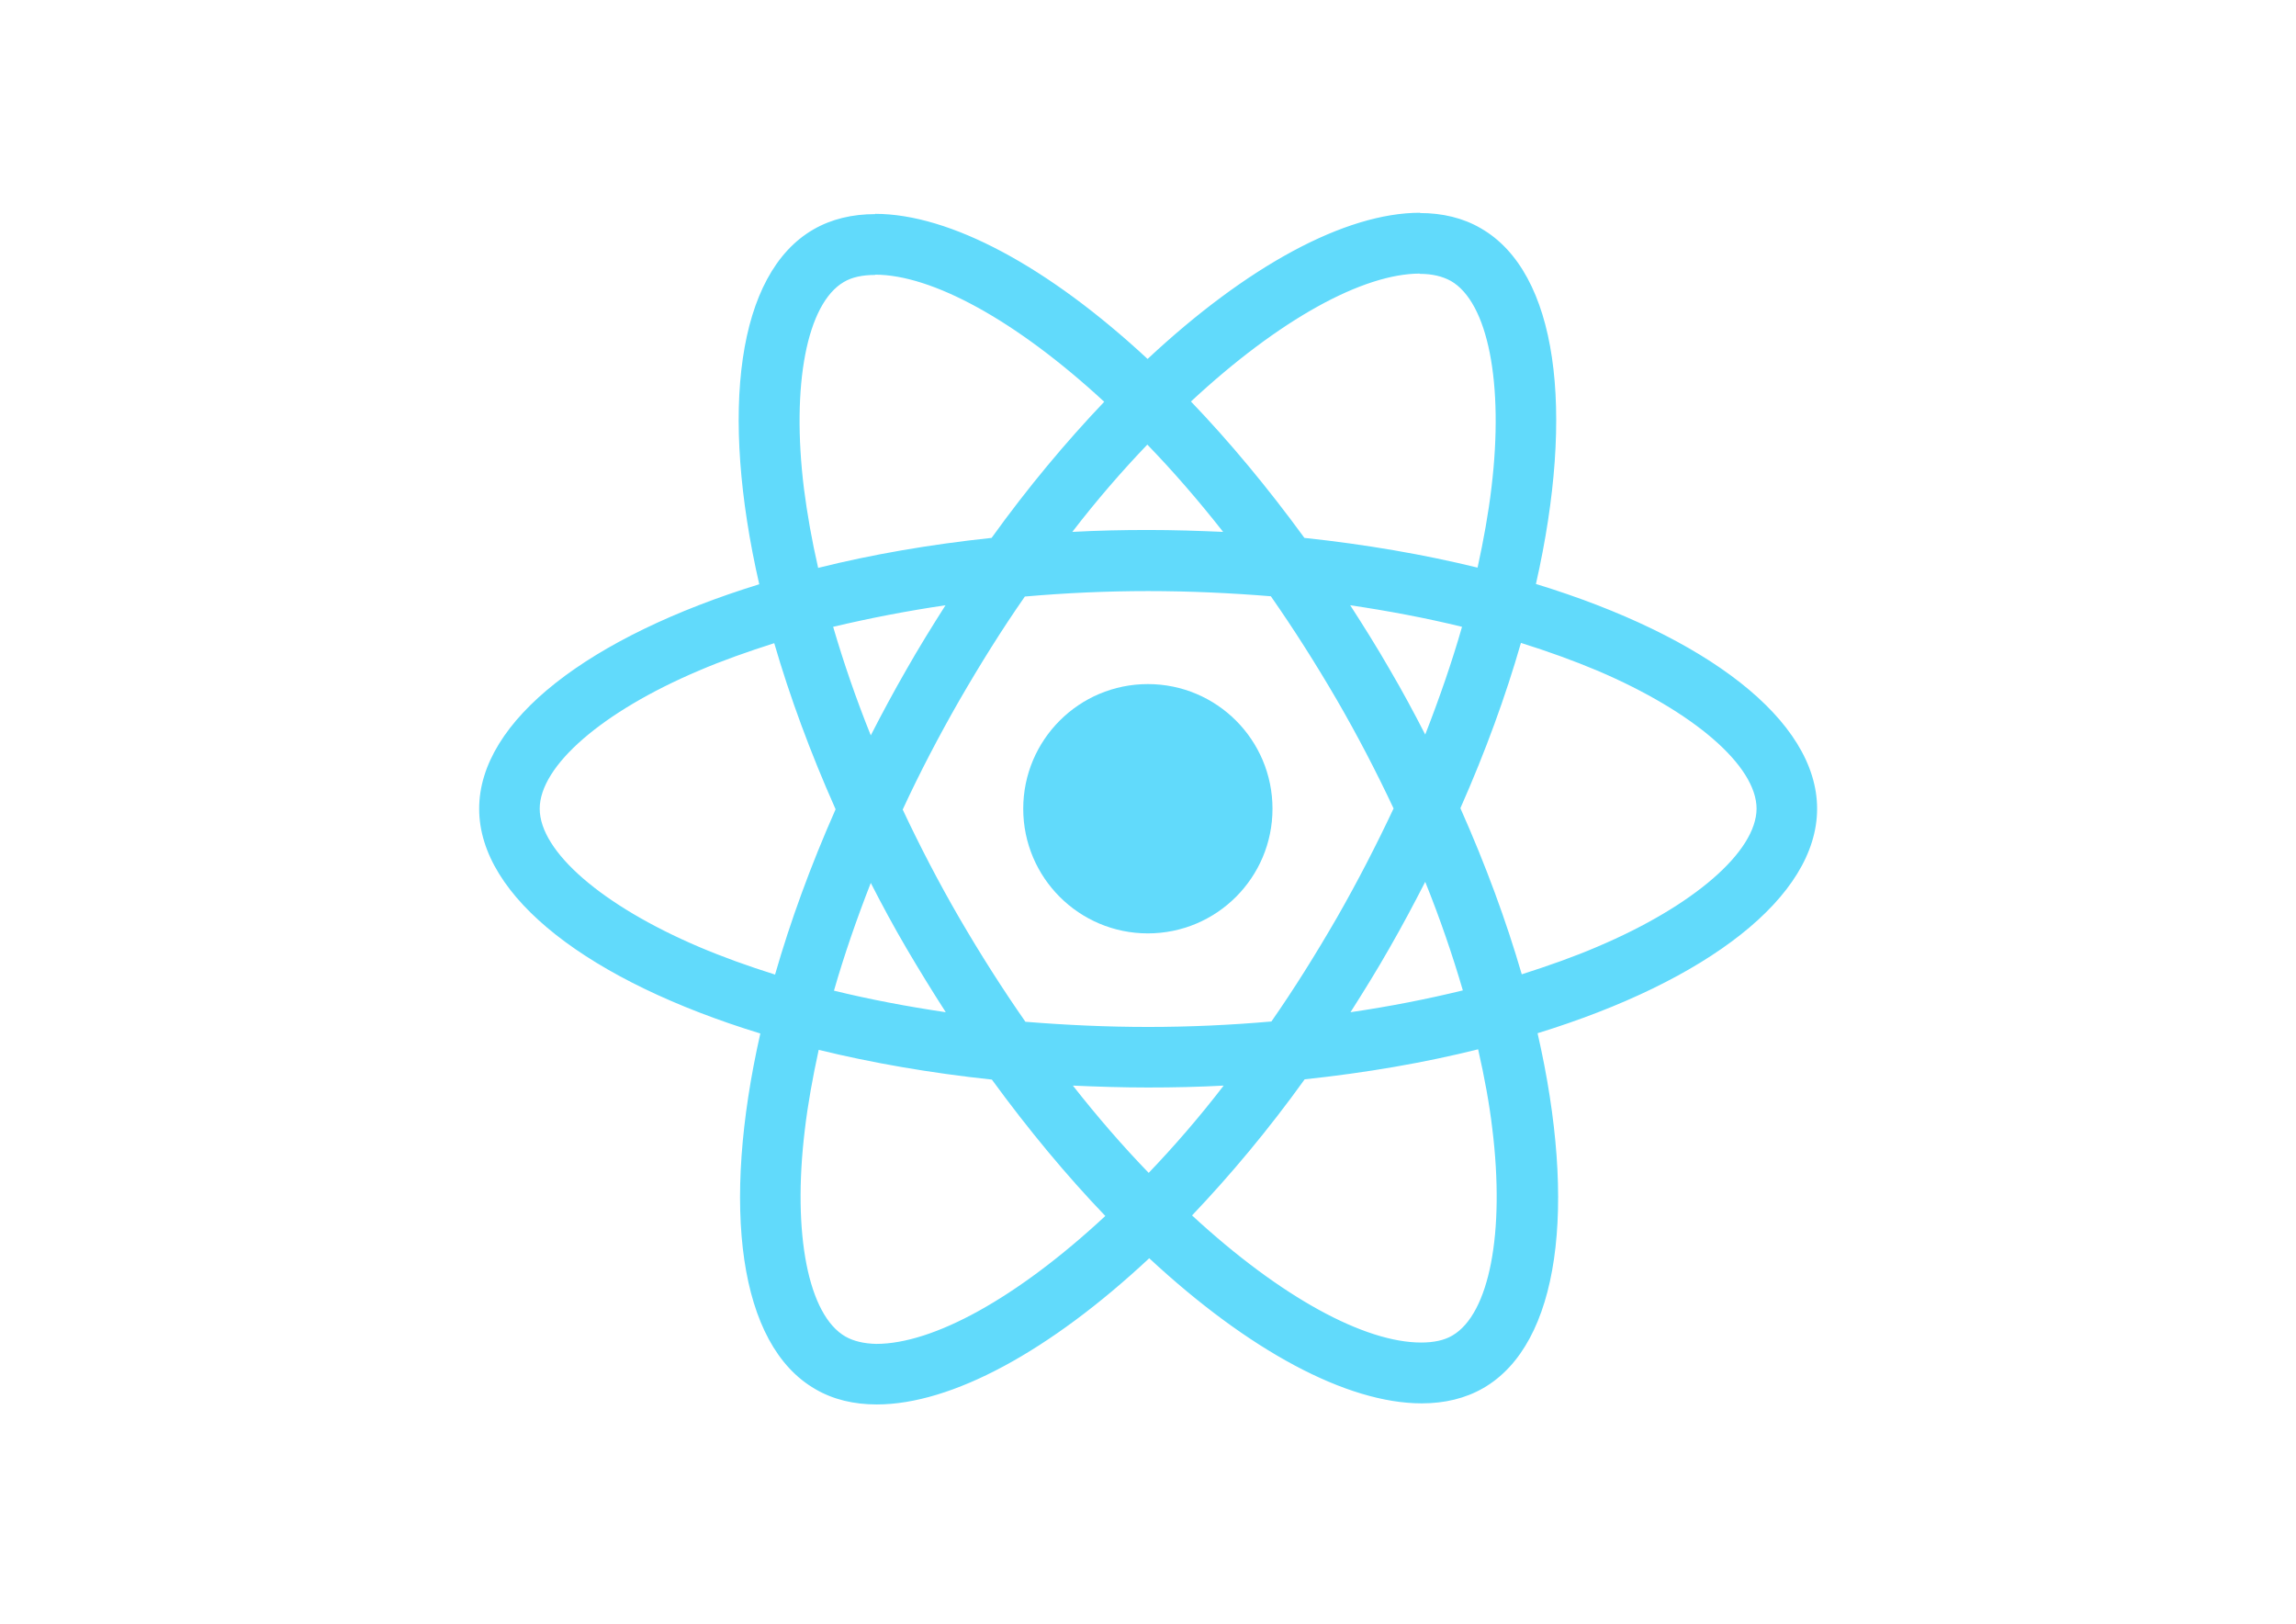
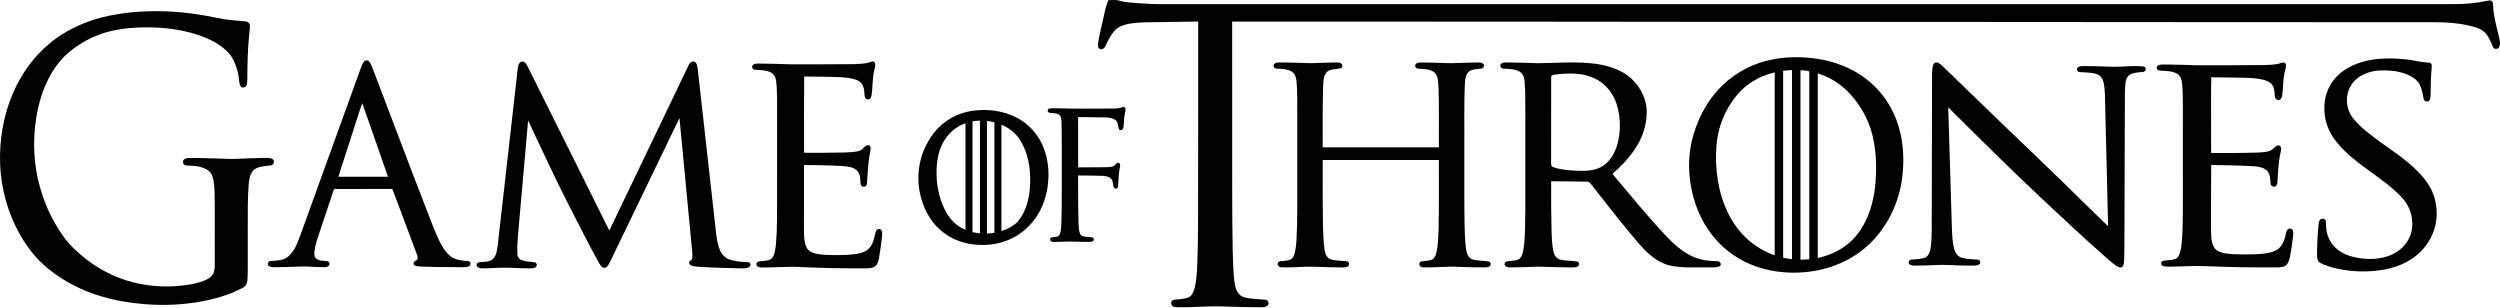
- <svg xmlns="http://www.w3.org/2000/svg" viewBox="0 0 841.9 595.3">
-   <g fill="#61DAFB">
-     <path d="M666.3 296.5c0-32.5-40.7-63.3-103.1-82.4 14.4-63.6 8-114.2-20.2-130.4-6.5-3.8-14.1-5.6-22.4-5.6v22.3c4.6 0 8.3.9 11.4 2.6 13.6 7.8 19.5 37.5 14.9 75.7-1.1 9.4-2.9 19.3-5.1 29.4-19.6-4.8-41-8.5-63.5-10.9-13.5-18.5-27.5-35.3-41.6-50 32.6-30.3 63.2-46.9 84-46.9V78c-27.5 0-63.5 19.6-99.9 53.6-36.4-33.8-72.4-53.2-99.9-53.2v22.3c20.7 0 51.4 16.5 84 46.6-14 14.7-28 31.4-41.3 49.9-22.6 2.4-44 6.1-63.6 11-2.3-10-4-19.7-5.2-29-4.7-38.2 1.1-67.9 14.6-75.8 3-1.8 6.9-2.6 11.5-2.6V78.5c-8.4 0-16 1.8-22.6 5.6-28.1 16.2-34.4 66.7-19.9 130.1-62.2 19.2-102.7 49.9-102.7 82.3 0 32.5 40.7 63.3 103.1 82.4-14.4 63.6-8 114.2 20.2 130.4 6.5 3.8 14.1 5.6 22.5 5.6 27.5 0 63.5-19.6 99.9-53.6 36.4 33.8 72.4 53.2 99.9 53.2 8.4 0 16-1.8 22.6-5.6 28.1-16.2 34.4-66.7 19.9-130.1 62-19.1 102.5-49.9 102.5-82.3zm-130.2-66.7c-3.7 12.9-8.3 26.2-13.5 39.5-4.1-8-8.4-16-13.1-24-4.6-8-9.5-15.8-14.4-23.4 14.2 2.1 27.9 4.7 41 7.9zm-45.8 106.5c-7.8 13.5-15.8 26.3-24.1 38.2-14.9 1.3-30 2-45.2 2-15.1 0-30.2-.7-45-1.9-8.3-11.9-16.4-24.6-24.2-38-7.6-13.1-14.5-26.4-20.8-39.8 6.2-13.4 13.2-26.8 20.7-39.9 7.8-13.5 15.8-26.3 24.1-38.2 14.9-1.3 30-2 45.2-2 15.1 0 30.2.7 45 1.9 8.3 11.9 16.4 24.6 24.2 38 7.6 13.1 14.5 26.4 20.8 39.8-6.3 13.4-13.2 26.8-20.7 39.9zm32.3-13c5.4 13.4 10 26.8 13.8 39.8-13.1 3.2-26.9 5.9-41.2 8 4.9-7.7 9.8-15.6 14.4-23.7 4.6-8 8.9-16.1 13-24.1zM421.2 430c-9.3-9.6-18.6-20.3-27.8-32 9 .4 18.2.7 27.5.7 9.4 0 18.7-.2 27.8-.7-9 11.7-18.3 22.4-27.5 32zm-74.4-58.9c-14.2-2.1-27.9-4.7-41-7.9 3.7-12.9 8.3-26.2 13.5-39.5 4.1 8 8.4 16 13.1 24 4.7 8 9.5 15.8 14.4 23.4zM420.7 163c9.3 9.6 18.6 20.3 27.8 32-9-.4-18.2-.7-27.5-.7-9.4 0-18.7.2-27.8.7 9-11.7 18.3-22.4 27.5-32zm-74 58.9c-4.9 7.7-9.8 15.6-14.4 23.7-4.6 8-8.9 16-13 24-5.4-13.4-10-26.8-13.8-39.8 13.1-3.1 26.9-5.8 41.2-7.9zm-90.5 125.2c-35.4-15.1-58.3-34.9-58.3-50.6 0-15.7 22.9-35.6 58.3-50.6 8.6-3.7 18-7 27.7-10.1 5.7 19.6 13.2 40 22.5 60.9-9.2 20.8-16.6 41.1-22.2 60.6-9.9-3.1-19.3-6.5-28-10.2zM310 490c-13.6-7.8-19.5-37.5-14.9-75.7 1.1-9.4 2.9-19.3 5.1-29.4 19.6 4.8 41 8.5 63.5 10.9 13.5 18.5 27.5 35.3 41.6 50-32.6 30.3-63.2 46.9-84 46.9-4.5-.1-8.3-1-11.3-2.7zm237.2-76.2c4.7 38.2-1.1 67.9-14.6 75.8-3 1.8-6.9 2.6-11.5 2.6-20.7 0-51.4-16.5-84-46.6 14-14.7 28-31.4 41.3-49.9 22.6-2.4 44-6.1 63.6-11 2.3 10.1 4.1 19.8 5.2 29.1zm38.5-66.7c-8.6 3.7-18 7-27.7 10.1-5.7-19.6-13.2-40-22.5-60.9 9.2-20.8 16.6-41.1 22.2-60.6 9.9 3.1 19.3 6.5 28.1 10.2 35.4 15.1 58.3 34.9 58.3 50.6-.1 15.7-23 35.6-58.4 50.6zM320.8 78.4z" />
-     <circle cx="420.9" cy="296.5" r="45.7" />
-     <path d="M520.5 78.1z" />
+ <svg xmlns="http://www.w3.org/2000/svg" version="1.1" id="Layer_1" x="0px" y="0px" width="1000px" height="122.919px" viewBox="0 0 1000 122.919" enable-background="new 0 0 1000 122.919" xml:space="preserve">
+   <g>
+     <path fill-rule="evenodd" clip-rule="evenodd" fill="#010101" d="M443.317,0.063c1.592,0.001,3.253-0.266,4.786,0.292   c2.096,0.616,4.303,0.649,6.468,0.867c3.774,0.295,7.559,0.497,11.348,0.422c172.407,0.003,342.643,0,515.053,0.003   c4.599,0.049,9.214-0.321,13.72-1.287c0.613-0.078,1.306-0.354,1.923-0.034c0.938,0.885,0.532,2.314,0.729,3.454   c0.525,4.778,1.566,7.743,2.556,12.434c0.163,0.968,0.197,2.092-0.447,2.91c-0.638,0.727-1.95,0.521-2.289-0.39   c-2.315-5.68-3.591-6.935-8.175-8.162c-5.829-1.56-11.916-1.743-17.914-1.692c-32.966,0.029-65.932-0.051-98.897-0.038   c-31.321-0.053-62.643-0.017-93.964-0.068c-33.942,0.015-67.881-0.071-101.82-0.037c-23.177-0.098-46.356,0.022-69.529-0.073   c-37.998,0.023-75.999-0.063-113.996-0.036c0.015,16.23-0.008,32.462,0.003,48.69c0.022,14.689-0.064,28.873,0.224,43.56   c0.149,4.34,0.139,8.711,0.875,13.007c0.357,2.082,1.426,4.36,3.637,5.012c2.802,0.753,5.742,0.712,8.613,1.004   c0.986,0.074,1.557,1.346,0.963,2.122c-0.624,0.824-1.777,0.852-2.72,0.889c-4.847-0.014-9.699-0.129-14.55-0.306   c-6.483-0.369-12.968,0.495-19.457,0.278c-0.807-0.047-1.811-0.399-1.939-1.309c-0.248-0.834,0.456-1.683,1.317-1.688   c1.785-0.136,3.591-0.325,5.317-0.827c1.404-0.458,2.088-1.893,2.497-3.188c0.963-3.282,1.114-6.714,1.256-10.108   c0.256-6.809,0.307-13.126,0.329-19.935c0.074-25.738,0.015-51.475,0.032-77.208c-7.599,0.115-13.024,0.181-20.622,0.3   c-3.27,0.104-6.629,0.196-9.731,1.333c-1.527,0.554-2.871,1.564-3.794,2.89c-1.156,1.629-2.121,3.384-2.913,5.21   c-0.317,0.839-1.224,1.618-2.163,1.289c-0.917-0.351-0.919-1.492-0.822-2.299c0.476-3.106,1.241-6.159,1.922-9.225   C441.802,5.417,442.22,2.64,443.317,0.063L443.317,0.063z" />
+     <path fill-rule="evenodd" clip-rule="evenodd" fill="#010101" d="M54.073,4.8c8.57-0.675,17.207-0.322,25.696,1.066   c4.3,0.605,8.508,1.795,12.839,2.18c1.692,0.2,3.388,0.307,5.086,0.429c0.853,0.075,1.894,0.38,2.19,1.326   c0.165,0.933-0.008,1.882-0.091,2.813c-0.723,6.398-0.829,12.852-0.861,19.287c-0.041,0.829-0.036,1.739-0.483,2.465   c-0.512,0.797-1.924,0.915-2.323-0.053c-0.582-1.277-0.442-2.748-0.741-4.103c-0.687-3.618-2.011-7.333-4.73-9.851   c-3.154-3.016-7.141-4.899-11.168-6.313c-8.136-2.747-16.802-3.406-25.306-2.987c-3.792,0.163-7.56,0.764-11.235,1.721   c-5.848,1.614-11.304,4.634-15.956,8.62c-6.328,5.676-9.995,13.884-11.836,22.198c-1.98,9.269-2.055,19.007,0.066,28.254   c1.889,8.213,5.325,16.076,10.237,22.834c2.593,3.632,5.936,6.612,9.413,9.305c4.727,3.581,10.019,6.368,15.619,8.151   c6.287,1.98,12.916,2.729,19.472,2.347c4.004-0.346,8.076-0.76,11.851-2.275c1.153-0.539,2.38-1.115,3.155-2.193   c0.792-1.14,0.931-2.591,0.934-3.954c-0.003-8.545,0-17.097-0.003-25.642c-0.048-2.686-0.027-5.388-0.453-8.047   c-0.261-1.56-0.781-3.234-2.118-4.16c-2.431-1.726-5.478-1.927-8.334-2.001c-0.846,0.048-1.906-0.507-1.777-1.521   c0.023-1.066,1.187-1.48,2.057-1.488c4.002-0.088,8.006,0.088,12.007,0.205c2.313,0.041,4.625,0.278,6.941,0.134   c3.995-0.177,7.989-0.326,11.985-0.396c0.856,0.007,1.75-0.018,2.558,0.321c0.863,0.357,1.124,1.751,0.346,2.334   c-0.749,0.594-1.763,0.384-2.638,0.546c-1.792,0.258-3.808,0.438-5.161,1.835c-1.397,1.488-1.645,3.665-1.853,5.632   c-0.415,5.778-0.344,11.57-0.354,17.361c0,5.425-0.003,10.845,0,16.27c-0.027,1.604,0.019,3.218-0.178,4.814   c-0.124,0.773-0.297,1.614-0.887,2.163c-0.744,0.696-1.694,1.079-2.592,1.513c-3.006,1.513-6.212,2.55-9.438,3.438   c-12.477,3.238-25.613,3.285-38.239,0.949c-10.466-1.997-20.648-6.279-28.951-13.251c-4.486-3.669-8.097-8.386-10.966-13.479   c-4.708-8.43-7.424-18.039-7.801-27.769c-0.379-9.845,1.314-19.824,5.246-28.822c3.26-7.465,8.098-14.24,14.269-19.408   C27.577,10.848,37.61,7.028,47.778,5.556C49.858,5.156,51.971,5.029,54.073,4.8L54.073,4.8z" />
+     <path fill-rule="evenodd" clip-rule="evenodd" fill="#010101" d="M715.363,22.968c-3.123,0.167-6.226,0.683-9.247,1.477   c-7.154,1.884-13.736,5.879-18.737,11.325c-5.297,5.767-8.864,13.016-10.647,20.613c-1.97,8.409-1.244,17.354,1.557,25.488   c2.444,7.104,6.774,13.615,12.635,18.355c5.648,4.564,12.609,7.365,19.781,8.369c11.55,1.613,23.817-0.842,33.288-7.819   c9.396-6.925,15.348-17.962,16.859-29.454c1.034-7.882,0.495-16.106-2.37-23.567c-1.813-4.725-4.581-9.094-8.121-12.716   c-3.729-3.813-8.294-6.78-13.241-8.76C730.243,23.522,722.735,22.573,715.363,22.968L715.363,22.968z M716.791,28.038v75.648   l-0.638-0.088c-0.82-0.105-1.638-0.241-2.444-0.414l-0.448-0.095V28.324C714.447,28.163,715.598,28.073,716.791,28.038   L716.791,28.038z M709.107,101.848c-8.02-3.005-14.231-9.044-17.938-16.714c-3.98-8.24-5.26-17.602-4.602-26.672   c0.55-7.58,3.374-14.601,8.227-20.454c3.723-4.487,8.758-7.409,14.367-8.875l0.709-0.185v73.185L709.107,101.848L709.107,101.848z    M727.849,29.594c4.113,1.374,7.775,3.63,10.878,6.656c4.896,4.781,8.603,11.091,10.227,17.744   c1.679,6.892,1.854,14.083,1.031,21.107c-0.713,6.032-2.51,12.044-5.934,17.109c-3.846,5.684-9.62,9.285-16.253,10.817   l-0.692,0.163V29.345L727.849,29.594L727.849,29.594z M723.192,103.747c-0.81,0.067-1.624,0.108-2.438,0.115l-0.573,0.007V28.097   c0.912-0.024,2.614,0.171,3.53,0.438v75.172L723.192,103.747L723.192,103.747z" />
+     <path fill-rule="evenodd" clip-rule="evenodd" fill="#010101" d="M773.059,26.716c0.14-0.746,0.519-1.763,1.563-1.737   c1.177,0.156,1.943,1.078,2.739,1.785c7.69,7.474,15.398,14.932,23.136,22.366c8.423,8.118,16.938,16.164,25.29,24.343   c5.821,5.676,11.563,11.417,17.459,17.032c-0.403-16.052-0.776-32.104-1.17-48.157c-0.143-3.15,0.055-6.348-0.672-9.456   c-0.298-1.346-1.146-2.708-2.647-3.218c-2.201-0.753-4.608-0.663-6.914-0.85c-0.926-0.044-1.363-1.129-0.861-1.767   c0.712-0.634,1.794-0.608,2.736-0.631c3.855-0.007,7.707,0.199,11.563,0.288c4.019,0.058,8.067-0.573,12.064-0.123   c1.356,0.164,1.248,1.965-0.017,2.165c-1.817,0.224-3.784,0.185-5.382,1.107c-1.284,0.815-1.62,2.299-1.78,3.61   c-0.393,3.506-0.104,7.036-0.233,10.554c-0.027,14.44-0.115,28.881-0.132,43.326c-0.092,5.486,0.044,10.979-0.137,16.466   c-0.125,0.984,0,2.137-0.752,2.947c-0.78,0.481-1.746,0.037-2.387-0.417c-1.801-1.269-3.408-2.733-5.032-4.171   c-8.556-7.545-16.843-15.327-25.14-23.092c-12.591-11.848-24.838-23.982-37.059-36.136c0.468,14.989,0.905,29.971,1.362,44.958   c0.112,3.168,0.099,6.346,0.557,9.492c0.377,2.092,0.824,4.814,3.367,5.659c2.126,0.624,4.388,0.59,6.592,0.803   c0.997,0.146,1.251,1.523,0.39,1.971c-1.152,0.617-2.57,0.349-3.838,0.407c-4.585,0.054-9.159-0.499-13.733-0.201   c-2.72,0.099-5.439,0.222-8.155,0.204c-0.732-0.017-1.556-0.051-2.075-0.556c-0.634-0.648-0.173-1.849,0.841-1.855   c1.95-0.183,4.035-0.121,5.813-0.99c1.112-0.719,1.468-2.004,1.746-3.143c0.454-2.415,0.458-4.869,0.529-7.312   c0.051-19.935,0.074-39.867,0.125-59.804C772.845,30.631,772.703,28.656,773.059,26.716L773.059,26.716z" />
+     <path fill-rule="evenodd" clip-rule="evenodd" fill="#010101" d="M950.638,23.646c5.689-0.583,11.495-0.183,17.069,0.962   c1.374,0.312,2.808,0.292,4.201,0.515c0.841,0.224,0.851,1.11,0.79,1.747c-0.38,3.838-0.424,7.692-0.472,11.542   c-0.067,0.809-0.152,2.011-1.277,2.184c-0.855,0.044-1.489-0.583-1.544-1.288c-0.305-1.836-0.674-3.686-1.464-5.414   c-1.211-2.259-3.73-3.694-6.284-4.557c-3.234-1.07-6.754-1.313-10.172-1.131c-3.435,0.293-6.914,1.453-9.277,3.747   c-4.408,4.172-4.526,11.115-0.739,15.649c3.041,3.67,7.09,6.554,10.989,9.474c5.165,3.652,10.495,7.197,14.812,11.665   c3.429,3.466,6.205,7.615,6.951,12.234c1.313,6.195-0.233,12.854-4.425,17.978c-3.768,4.714-9.766,7.771-16.103,8.884   c-6.976,1.229-14.316,0.93-21.112-0.932c-1.532-0.546-3.143-0.983-4.533-1.78c-1.052-0.614-1.194-1.805-1.218-2.818   c-0.044-3.76,0.149-7.523,0.496-11.274c0.128-1.051-0.021-2.244,0.731-3.14c0.597-0.776,2.259-0.366,2.279,0.597   c0.122,1.044,0.044,2.102,0.189,3.153c0.332,2.666,1.451,5.317,3.52,7.317c2.367,2.357,5.806,3.649,9.258,4.212   c5.303,0.929,11.229,0.4,15.647-2.563c2.938-1.95,4.931-4.91,5.67-8.077c0.993-4.774-0.406-9.929-3.974-13.651   c-7.67-8.098-18.752-13.134-25.767-21.78c-3.514-4.093-5.348-9.231-5.128-14.364c0.041-4.95,2.174-9.949,6.273-13.378   C939.96,26.019,945.283,24.223,950.638,23.646L950.638,23.646z" />
+     <path fill-rule="evenodd" clip-rule="evenodd" fill="#010101" d="M911.128,25.559c0.867-0.137,1.658-0.697,2.573-0.561   c1.085,0.624,0.645,1.936,0.443,2.86c-1,3.39-0.786,6.911-1.271,10.359c-0.153,0.7-0.424,1.673-1.388,1.77   c-0.905,0.109-1.549-0.69-1.546-1.406c-0.163-1.943-0.156-4.271-2.034-5.622c-1.978-1.231-4.507-1.438-6.84-1.712   c-5.51-0.3-11.037-0.215-16.551-0.343c-0.196,7.46-0.017,14.93-0.078,22.393c0.024,2.633-0.051,5.273,0.038,7.906   c6.398-0.008,12.804,0.049,19.198-0.207c1.886-0.198,4.165-0.11,5.541-1.475c0.594-0.493,1.082-1.237,1.967-1.356   c0.688-0.125,1.228,0.494,1.255,1.049c0.047,0.658-0.122,1.306-0.241,1.952c-0.885,4.004-0.982,8.102-1.258,12.158   c-0.075,0.746-0.783,1.618-1.743,1.281c-1.284-0.358-0.912-1.759-1.048-2.658c-0.111-1.379-0.45-2.882-1.59-3.909   c-1.468-1.177-3.533-1.428-5.433-1.563c-5.544-0.305-11.095-0.413-16.646-0.478c-0.074,8.219-0.037,16.441-0.078,24.661   c0.156,2.93-0.298,6.138,1.533,8.755c1.732,1.927,4.812,2.046,7.385,2.266c4.438,0.139,8.922,0.244,13.326-0.387   c2.089-0.318,4.266-1.058,5.568-2.604c1.187-1.432,1.698-3.185,2.067-4.896c0.163-0.672,0.259-1.404,0.764-1.968   c0.417-0.528,1.488-0.576,1.885,0.008c0.489,0.657,0.356,1.498,0.34,2.248c-0.303,2.835-0.716,5.663-1.238,8.474   c-0.271,1.16-0.521,2.39-1.376,3.344c-0.93,0.963-2.479,1.027-3.809,1.064c-9.514,0.064-19.029-0.108-28.53-0.495   c-4.743-0.258-9.484,0.196-14.225,0.189c-1.078-0.044-2.316,0.18-3.207-0.461c-0.788-0.543-0.392-1.817,0.616-1.919   c1.567-0.237,3.231-0.152,4.72-0.726c1.123-0.502,1.516-1.648,1.818-2.638c0.789-2.903,0.807-5.908,0.973-8.871   c0.221-7.731,0.109-15.469,0.136-23.2c-0.007-9.054,0.007-18.107-0.003-27.161c-0.034-2.852-0.027-5.705-0.33-8.545   c-0.158-1.387-0.647-2.941-2.095-3.713c-2.034-1.099-4.507-1.046-6.799-1.193c-0.817-0.029-1.465-0.767-1.196-1.453   c0.247-0.761,1.305-0.959,2.105-0.958c4.642-0.044,9.28,0.177,13.923,0.275c8.856-0.005,17.71,0.037,26.563-0.061   C907.255,25.974,909.222,25.918,911.128,25.559L911.128,25.559z" />
+     <path fill-rule="evenodd" clip-rule="evenodd" fill="#010101" d="M347.805,24.945c0.642-0.197,1.585-0.682,2.064,0.032   c0.569,1.075-0.01,2.275-0.204,3.374c-0.741,3.148-0.568,6.394-0.993,9.578c-0.129,0.778-0.478,1.853-1.518,1.853   c-1-0.063-1.387-1.068-1.353-1.863c-0.079-1.917-0.276-4.24-2.151-5.426c-2.048-1.175-4.54-1.361-6.88-1.6   c-5.03-0.215-10.067-0.222-15.098-0.29c-0.119,10.166-0.031,20.336-0.044,30.504c5.385,0.035,10.77,0.01,16.149-0.112   c2.081-0.105,4.241-0.081,6.214-0.766c1.367-0.446,1.875-2.279,3.471-2.182c1.147,0.497,0.745,1.87,0.604,2.779   c-0.911,4.199-0.932,8.498-1.285,12.75c-0.063,1.153-1.838,1.573-2.375,0.502c-0.477-1.444-0.069-3.052-0.763-4.47   c-0.499-1.59-2.162-2.539-3.828-2.841c-2.435-0.465-4.938-0.421-7.404-0.55c-3.603-0.091-7.207-0.254-10.808-0.189   c0.068,8.314-0.054,16.636-0.025,24.953c0.071,2.652-0.147,5.456,1.016,7.944c0.741,1.676,2.725,2.408,4.518,2.689   c3.83,0.586,7.738,0.428,11.604,0.343c2.782-0.231,5.837-0.313,8.152-1.954c1.594-1.111,2.309-2.919,2.795-4.645   c0.3-1.024,0.342-2.116,0.827-3.093c0.348-0.678,1.611-0.973,2.048-0.224c0.503,0.807,0.329,1.787,0.273,2.672   c-0.326,2.862-0.71,5.724-1.223,8.559c-0.244,1.136-0.554,2.367-1.483,3.201c-1.072,0.871-2.593,0.816-3.923,0.874   c-8.441,0.027-16.885-0.122-25.314-0.494c-5.419-0.366-10.837,0.22-16.259,0.132c-0.829,0.018-1.998-0.292-2.023-1.221   c-0.122-0.594,0.405-1.136,1.032-1.197c1.684-0.277,3.678-0.051,5.061-1.149c1.305-1.546,1.389-3.624,1.689-5.489   c0.547-6.271,0.434-12.566,0.469-18.854c-0.014-13.041,0.012-26.077-0.01-39.115c-0.071-2.557-0.041-5.125-0.381-7.667   c-0.193-1.368-0.892-2.799-2.311-3.403c-1.916-0.91-4.12-0.833-6.202-1c-0.946-0.062-1.439-1.25-0.783-1.875   c0.561-0.564,1.443-0.583,2.214-0.591c4.271-0.009,8.542,0.191,12.814,0.296c8.345-0.006,16.693,0.034,25.038-0.061   C343.413,25.553,345.695,25.611,347.805,24.945L347.805,24.945z" />
+     <path fill-rule="evenodd" clip-rule="evenodd" fill="#010101" d="M509.44,26.147c0.102-0.858,1.109-1.153,1.861-1.149   c4.297-0.059,8.586,0.193,12.882,0.278c3.5-0.074,6.999-0.292,10.502-0.308c0.631,0.027,1.346,0.054,1.865,0.488   c0.627,0.478,0.44,1.671-0.356,1.882c-1.821,0.436-4.008,0.115-5.47,1.483c-1.471,1.597-1.322,3.926-1.484,5.931   c-0.245,8.053-0.133,16.115-0.156,24.175c15.492,0.005,30.981,0.003,46.472,0.003c-0.027-7.861,0.088-15.723-0.129-23.578   c-0.207-2.136,0.071-4.688-1.598-6.341c-1.79-1.457-4.271-1.409-6.466-1.538c-0.726,0.025-1.381-0.605-1.285-1.326   c0.132-0.844,1.112-1.149,1.868-1.149c4.093-0.017,8.183,0.178,12.271,0.281c3.604-0.037,7.202-0.278,10.811-0.298   c0.793,0.012,1.732-0.012,2.315,0.629c0.506,0.609,0.122,1.653-0.664,1.801c-1.74,0.3-3.754,0.11-5.188,1.299   c-1.417,1.32-1.414,3.396-1.563,5.174c-0.314,7.269-0.146,14.547-0.193,21.82c0,8.513,0,17.024,0,25.535   c0.081,5.938-0.044,11.896,0.604,17.799c0.204,1.713,0.594,3.794,2.357,4.612c2.261,0.857,4.794,0.45,7.093,1.047   c0.614,0.363,0.654,1.302,0.133,1.764c-0.624,0.522-1.499,0.495-2.262,0.516c-3.319-0.041-6.64-0.105-9.959-0.225   c-4.652-0.298-9.308,0.296-13.964,0.218c-0.664-0.014-1.421-0.133-1.827-0.695c-0.428-0.61-0.119-1.57,0.645-1.727   c1.42-0.236,2.915-0.163,4.269-0.722c1.048-0.479,1.424-1.658,1.716-2.669c0.719-2.997,0.739-6.104,0.885-9.168   c0.214-9.325,0.119-18.656,0.129-27.987c-15.489-0.021-30.976-0.017-46.465-0.003c-0.003,8.812-0.055,17.624,0.105,26.437   c0.099,3.249,0.156,6.518,0.675,9.735c0.23,1.438,0.901,3.031,2.403,3.57c2.103,0.638,4.341,0.502,6.501,0.786   c1.059,0.156,1.163,1.761,0.203,2.14c-1.362,0.539-2.869,0.222-4.293,0.269c-4.861,0.027-9.714-0.481-14.57-0.146   c-2.529,0.058-5.063,0.277-7.585,0.132c-0.892-0.014-1.76-0.861-1.363-1.757c0.384-0.851,1.476-0.678,2.245-0.786   c1.42-0.155,3.262-0.237,3.933-1.723c0.954-2.109,1.071-4.469,1.258-6.74c0.451-8.233,0.259-16.479,0.303-24.72   c0-8.512,0-17.024,0.003-25.535c-0.026-4.207,0.061-8.418-0.24-12.616c-0.146-1.532-0.394-3.338-1.784-4.289   c-1.811-1.17-4.065-1.194-6.147-1.292C510.024,27.473,509.312,26.89,509.44,26.147L509.44,26.147z" />
+     <path fill-rule="evenodd" clip-rule="evenodd" fill="#010101" d="M600.254,25.783c0.444-0.709,1.435-0.802,2.235-0.807   c4.231,0.034,8.464,0.165,12.691,0.31c7.609-0.058,15.266-0.775,22.845,0.209c4.686,0.591,9.345,2.039,13.126,4.745   c4.255,3.301,7.106,8.194,7.517,13.353c0.234,5.134-1.133,10.315-3.899,14.764c-2.539,4.225-6.019,7.891-9.786,11.203   c6.891,8.213,13.669,16.521,21.034,24.377c3.092,3.285,6.452,6.5,10.688,8.501c3.108,1.519,6.646,1.997,10.117,2.037   c1.078-0.118,2.052,1.19,1.126,1.944c-1.221,0.785-2.828,0.468-4.225,0.542c-5.334-0.115-10.773,0.396-16.008-0.801   c-5.29-1.369-9.149-5.248-12.485-9.083c-6.386-7.512-12.462-15.246-18.497-23.001c-0.516-0.651-1.085-1.513-2.093-1.403   c-4.724-0.048-9.45-0.19-14.174-0.174c-0.04,6.663-0.017,13.326,0.152,19.986c0.112,2.661,0.177,5.347,0.716,7.972   c0.292,1.366,1.038,2.868,2.584,3.323c2.248,0.609,4.632,0.458,6.932,0.793c0.959,0.258,1.033,1.621,0.162,2.034   c-1.079,0.516-2.339,0.319-3.496,0.34c-4.12-0.034-8.229-0.177-12.343-0.285c-3.706,0.115-7.412,0.289-11.115,0.299   c-0.59-0.017-1.214-0.055-1.686-0.394c-0.796-0.435-0.657-1.702,0.225-1.974c1.682-0.386,3.604-0.102,5.124-1.01   c1.301-1.116,1.454-2.9,1.766-4.422c0.691-5.186,0.519-10.424,0.645-15.636c0.017-13.193,0.003-26.393,0.007-39.586   c-0.092-3.75,0.051-7.504-0.285-11.244c-0.139-1.435-0.494-3.065-1.858-3.932c-1.973-1.238-4.452-1.165-6.721-1.327   C600.414,27.405,599.854,26.479,600.254,25.783L600.254,25.783z M622.122,29.806c-0.743,0.075-1.794,0.282-1.658,1.189   c-0.044,11.395,0.007,22.796-0.021,34.193c-0.01,0.574-0.007,1.334,0.688,1.585c2.377,0.983,5.021,1.156,7.582,1.417   c3.835,0.204,7.968,0.488,11.485-1.255c3.776-1.945,5.842-5.8,6.862-9.557c1.278-5.152,1.21-10.64-0.414-15.722   c-1.41-4.483-4.688-8.613-9.352-10.554C632.583,29.018,627.174,29.229,622.122,29.806L622.122,29.806z" />
+     <path fill-rule="evenodd" clip-rule="evenodd" fill="#010101" d="M145.489,24.801c0.449-0.839,1.702-0.868,2.238-0.097   c0.883,1.194,1.278,2.66,1.858,4.013c6.637,17.392,13.164,34.829,19.896,52.186c2.009,5.076,3.82,10.243,6.119,15.2   c1.312,2.605,2.823,5.324,5.349,6.904c1.614,0.889,3.465,1.269,5.288,1.332c0.578,0.058,1.261-0.01,1.724,0.432   c0.436,0.491,0.274,1.359-0.295,1.682c-0.879,0.481-1.926,0.4-2.89,0.435c-5.527-0.041-11.06-0.052-16.582-0.272   c-0.898-0.102-1.991-0.007-2.657-0.742c-0.375-0.79,0.29-1.435,0.948-1.732c0.941-0.512,0.483-1.784,0.2-2.577   c-3.276-8.653-6.412-17.361-9.764-25.983c-7.57,0.003-15.138-0.014-22.705,0.01c-0.617-0.122-0.765,0.519-0.924,0.96   c-2.053,6.147-4.124,12.291-6.169,18.441c-0.753,2.286-1.47,4.66-1.375,7.095c0.23,1.628,2.095,2.214,3.506,2.244   c0.837,0.095,2.077-0.162,2.494,0.808c0.346,1-0.72,1.736-1.607,1.716c-2.999,0.092-5.993-0.269-8.994-0.271   c-3.788,0.102-7.575,0.295-11.366,0.306c-0.875-0.011-1.929-0.014-2.52-0.78c-0.431-0.773,0.208-1.743,1.065-1.71   c2.382-0.155,5.017-0.165,6.955-1.803c2.646-2.19,3.765-5.602,4.939-8.722c7.807-21.596,15.628-43.191,23.427-64.792   C144.195,27.63,144.639,26.11,145.489,24.801L145.489,24.801z M141.323,52.129c-1.993,6.188-3.989,12.376-5.983,18.566   c6.614,0.003,13.229,0.003,19.843,0c-3.428-9.81-6.797-19.643-10.288-29.429C143.588,44.846,142.527,48.513,141.323,52.129   L141.323,52.129z" />
+     <path fill-rule="evenodd" clip-rule="evenodd" fill="#010101" d="M207.104,27.371c0.141-1.029,0.385-2.404,1.553-2.762   c1.221-0.148,1.929,0.992,2.365,1.922c10.912,21.892,21.795,43.795,32.71,65.689c10.595-22.058,21.139-44.139,31.738-66.191   c0.405-0.99,1.706-1.958,2.719-1.104c0.804,0.895,0.795,2.187,0.977,3.308c2.253,20.15,4.506,40.301,6.759,60.451   c0.458,3.418,0.529,6.92,1.616,10.223c0.634,1.946,1.833,3.902,3.835,4.737c2.445,0.949,5.113,1.122,7.717,1.214   c0.91-0.095,1.446,1.064,0.856,1.705c-0.817,0.876-2.154,0.767-3.257,0.783c-6.012-0.148-12.032-0.25-18.032-0.698   c-0.996-0.162-2.458-0.136-2.903-1.214c-0.353-0.779,0.424-1.35,1.062-1.628c0.308-1.498,0.059-3.024-0.069-4.522   c-1.657-17.354-3.306-34.709-4.961-52.065c-9.254,19.112-18.421,38.264-27.693,57.368c-0.576,0.963-1.027,2.51-2.394,2.55   c-1.182-0.061-1.665-1.322-2.216-2.149c-4.21-7.612-8.069-15.398-12.068-23.112c-4.454-8.688-8.528-17.55-12.734-26.35   c-1.121-2.467-2.338-4.886-3.435-7.36c-1.195,13.43-2.363,26.864-3.55,40.295c-0.351,4.381-0.941,8.759-0.748,13.16   c0.029,1.088,0.771,2.105,1.821,2.476c1.6,0.56,3.316,0.606,4.989,0.796c0.806,0.051,1.207,1.042,0.773,1.672   c-0.448,0.607-1.263,0.764-1.979,0.777c-4.5,0.095-8.998-0.495-13.496-0.204c-2.105,0.054-4.209,0.265-6.315,0.19   c-0.824-0.021-1.972-0.288-2.077-1.248c-0.168-0.658,0.533-1.188,1.151-1.2c1.797-0.197,3.895,0.007,5.343-1.255   c1.433-1.462,1.688-3.588,1.934-5.507C201.77,74.538,204.436,50.955,207.104,27.371L207.104,27.371z" />
+     <path fill-rule="evenodd" clip-rule="evenodd" fill="#010101" d="M448.648,42.979c0.361-0.103,0.826-0.346,1.173-0.039   c0.734,0.651,0.25,1.653,0.129,2.455c-0.476,1.897-0.203,3.886-0.641,5.789c-0.098,0.744-1.181,1.246-1.687,0.549   c-0.538-1.119-0.251-2.572-1.207-3.521c-1.163-1.029-2.83-1.217-4.346-1.241c-3.081-0.041-7.738-0.125-10.816-0.149   c0,6.389,0.005,13.749,0.005,20.135c3.989-0.041,7.158-0.027,11.149-0.078c0.861-0.021,1.74-0.051,2.587-0.261   c0.873-0.184,1.222-1.088,1.957-1.498c0.978-0.241,1.283,0.888,1.049,1.587c-0.568,2.59-0.561,5.245-0.77,7.866   c-0.019,0.807-1.202,1.177-1.677,0.509c-0.521-1.14-0.156-2.604-1.121-3.567c-0.961-1.021-2.492-1.159-3.84-1.193   c-3.388-0.092-5.953-0.109-9.34-0.13c0.012,6.605-0.039,12.238,0.164,18.84c0.08,1.529,0.025,3.127,0.648,4.571   c0.582,1.156,2.117,1.055,3.258,1.201c0.721,0.128,1.769-0.13,2.172,0.644c0.232,0.62-0.322,1.24-0.971,1.274   c-3.744,0.211-7.492-0.291-11.236-0.034c-1.421,0.034-2.845,0.156-4.255,0.038c-0.854,0.027-1.39-1.177-0.627-1.645   c1.049-0.502,2.646,0.023,3.362-1.092c0.732-1.539,0.71-3.289,0.793-4.951c0.225-7.364,0.125-14.729,0.149-22.098   c-0.023-6.022,0.059-12.046-0.095-18.065c-0.104-1.032-0.029-2.346-1.046-2.999c-1.16-0.836-2.696-0.48-4.005-0.827   c-0.787-0.314-0.56-1.542,0.259-1.66c1.095-0.183,2.218-0.064,3.33-0.074c6.179,0.225,13.938,0.108,20.125,0.124   C445.062,43.329,446.937,43.6,448.648,42.979L448.648,42.979z" />
+     <path fill-rule="evenodd" clip-rule="evenodd" fill="#010101" d="M390.001,44.183c6.58-0.697,13.542,0.486,19.113,4.354   c3.808,2.587,6.773,6.446,8.443,10.842c2.02,5.217,2.262,11.049,1.294,16.542c-1.075,6.069-4.084,11.824-8.655,15.794   c-4.452,3.964-10.281,6.073-16.105,6.253c-5.737,0.207-11.689-1.152-16.393-4.699c-4.515-3.289-7.667-8.348-9.184-13.828   c-2.085-7.141-1.339-15.111,2.112-21.661c2.079-4.144,5.207-7.741,9.084-10.124C382.828,45.7,386.393,44.602,390.001,44.183   L390.001,44.183z M394.786,48.383v45.035c1.004-0.033,1.998-0.142,2.967-0.305V48.922C396.8,48.678,395.81,48.494,394.786,48.383   L394.786,48.383z M391.97,93.343V48.259c-1.022,0.022-2.013,0.119-2.967,0.29v44.304C389.979,93.089,390.975,93.252,391.97,93.343   L391.97,93.343z M386.187,91.933v-42.64c-6.066,2.165-10.242,7.56-11.235,14.895c-0.701,5.138-0.351,10.476,1.248,15.402   c1.402,4.438,3.864,8.863,7.741,11.207C384.663,91.234,385.414,91.608,386.187,91.933L386.187,91.933z M400.569,49.876v42.559   c2.585-0.808,4.852-2.079,6.459-3.689c3.442-4.015,4.768-9.512,5.012-14.777c0.348-6.559-0.817-13.518-4.657-18.882   C405.874,52.976,403.502,51.121,400.569,49.876L400.569,49.876z" />
  </g>
</svg>
